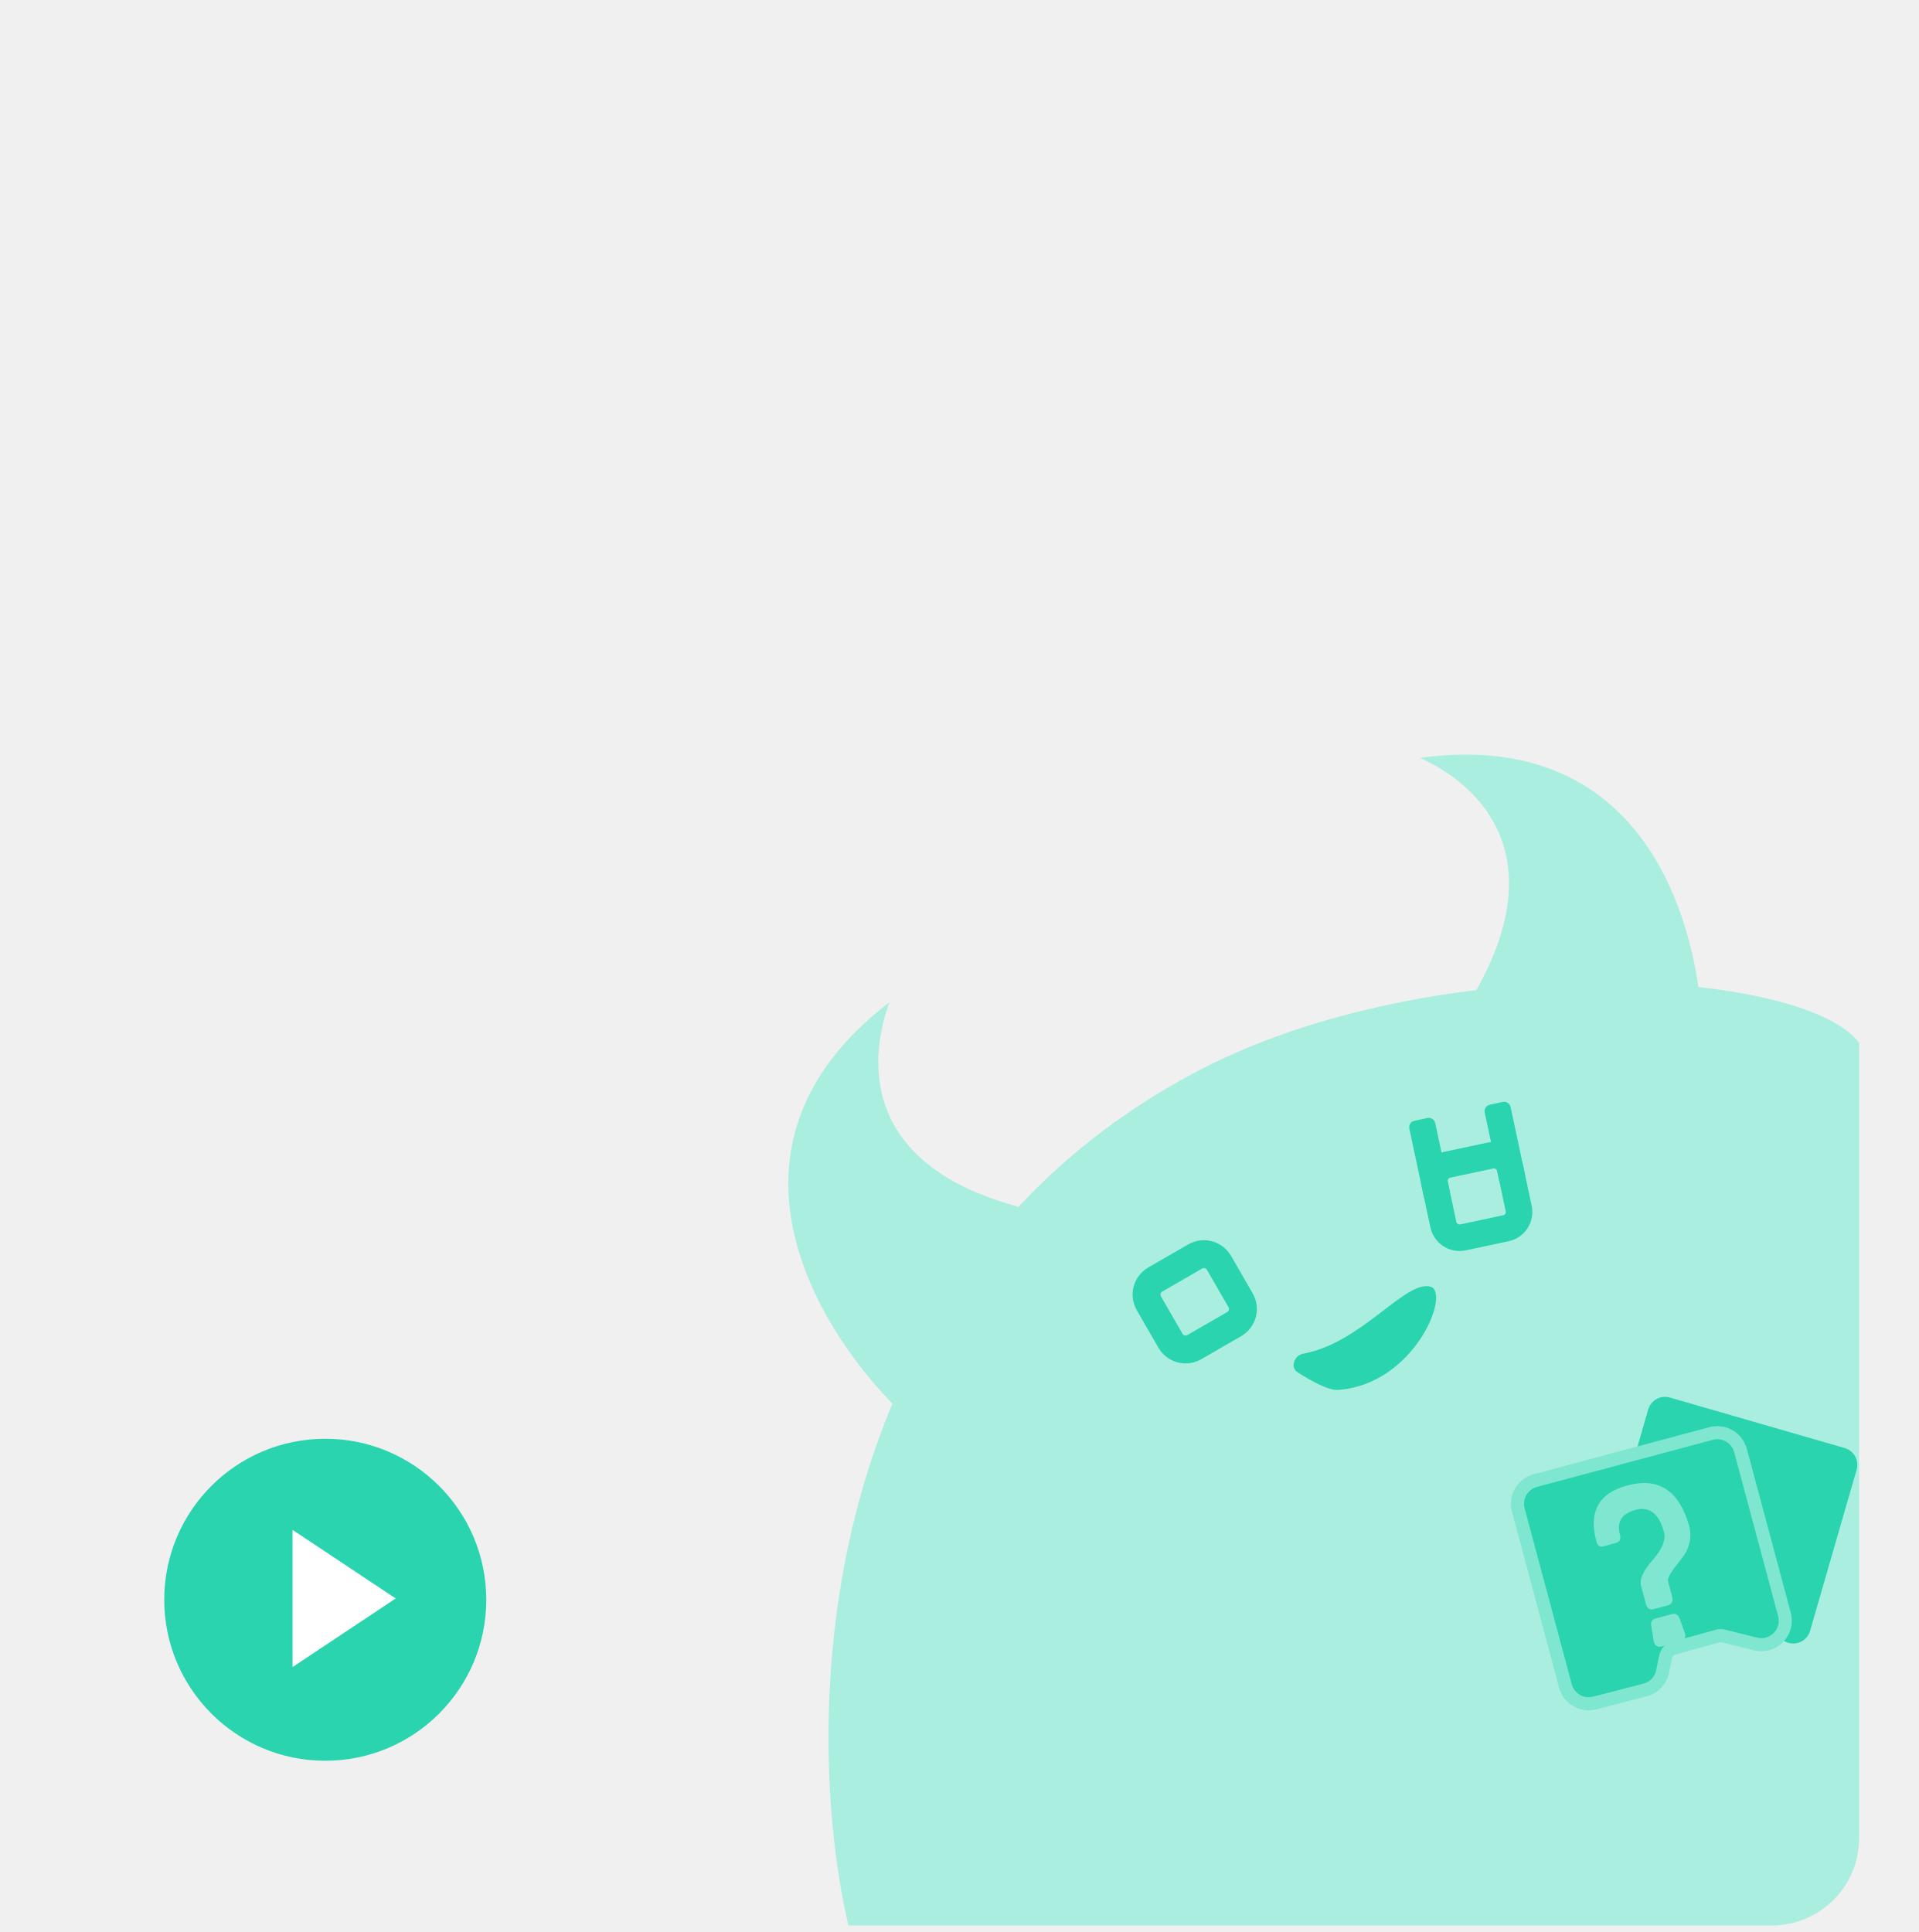
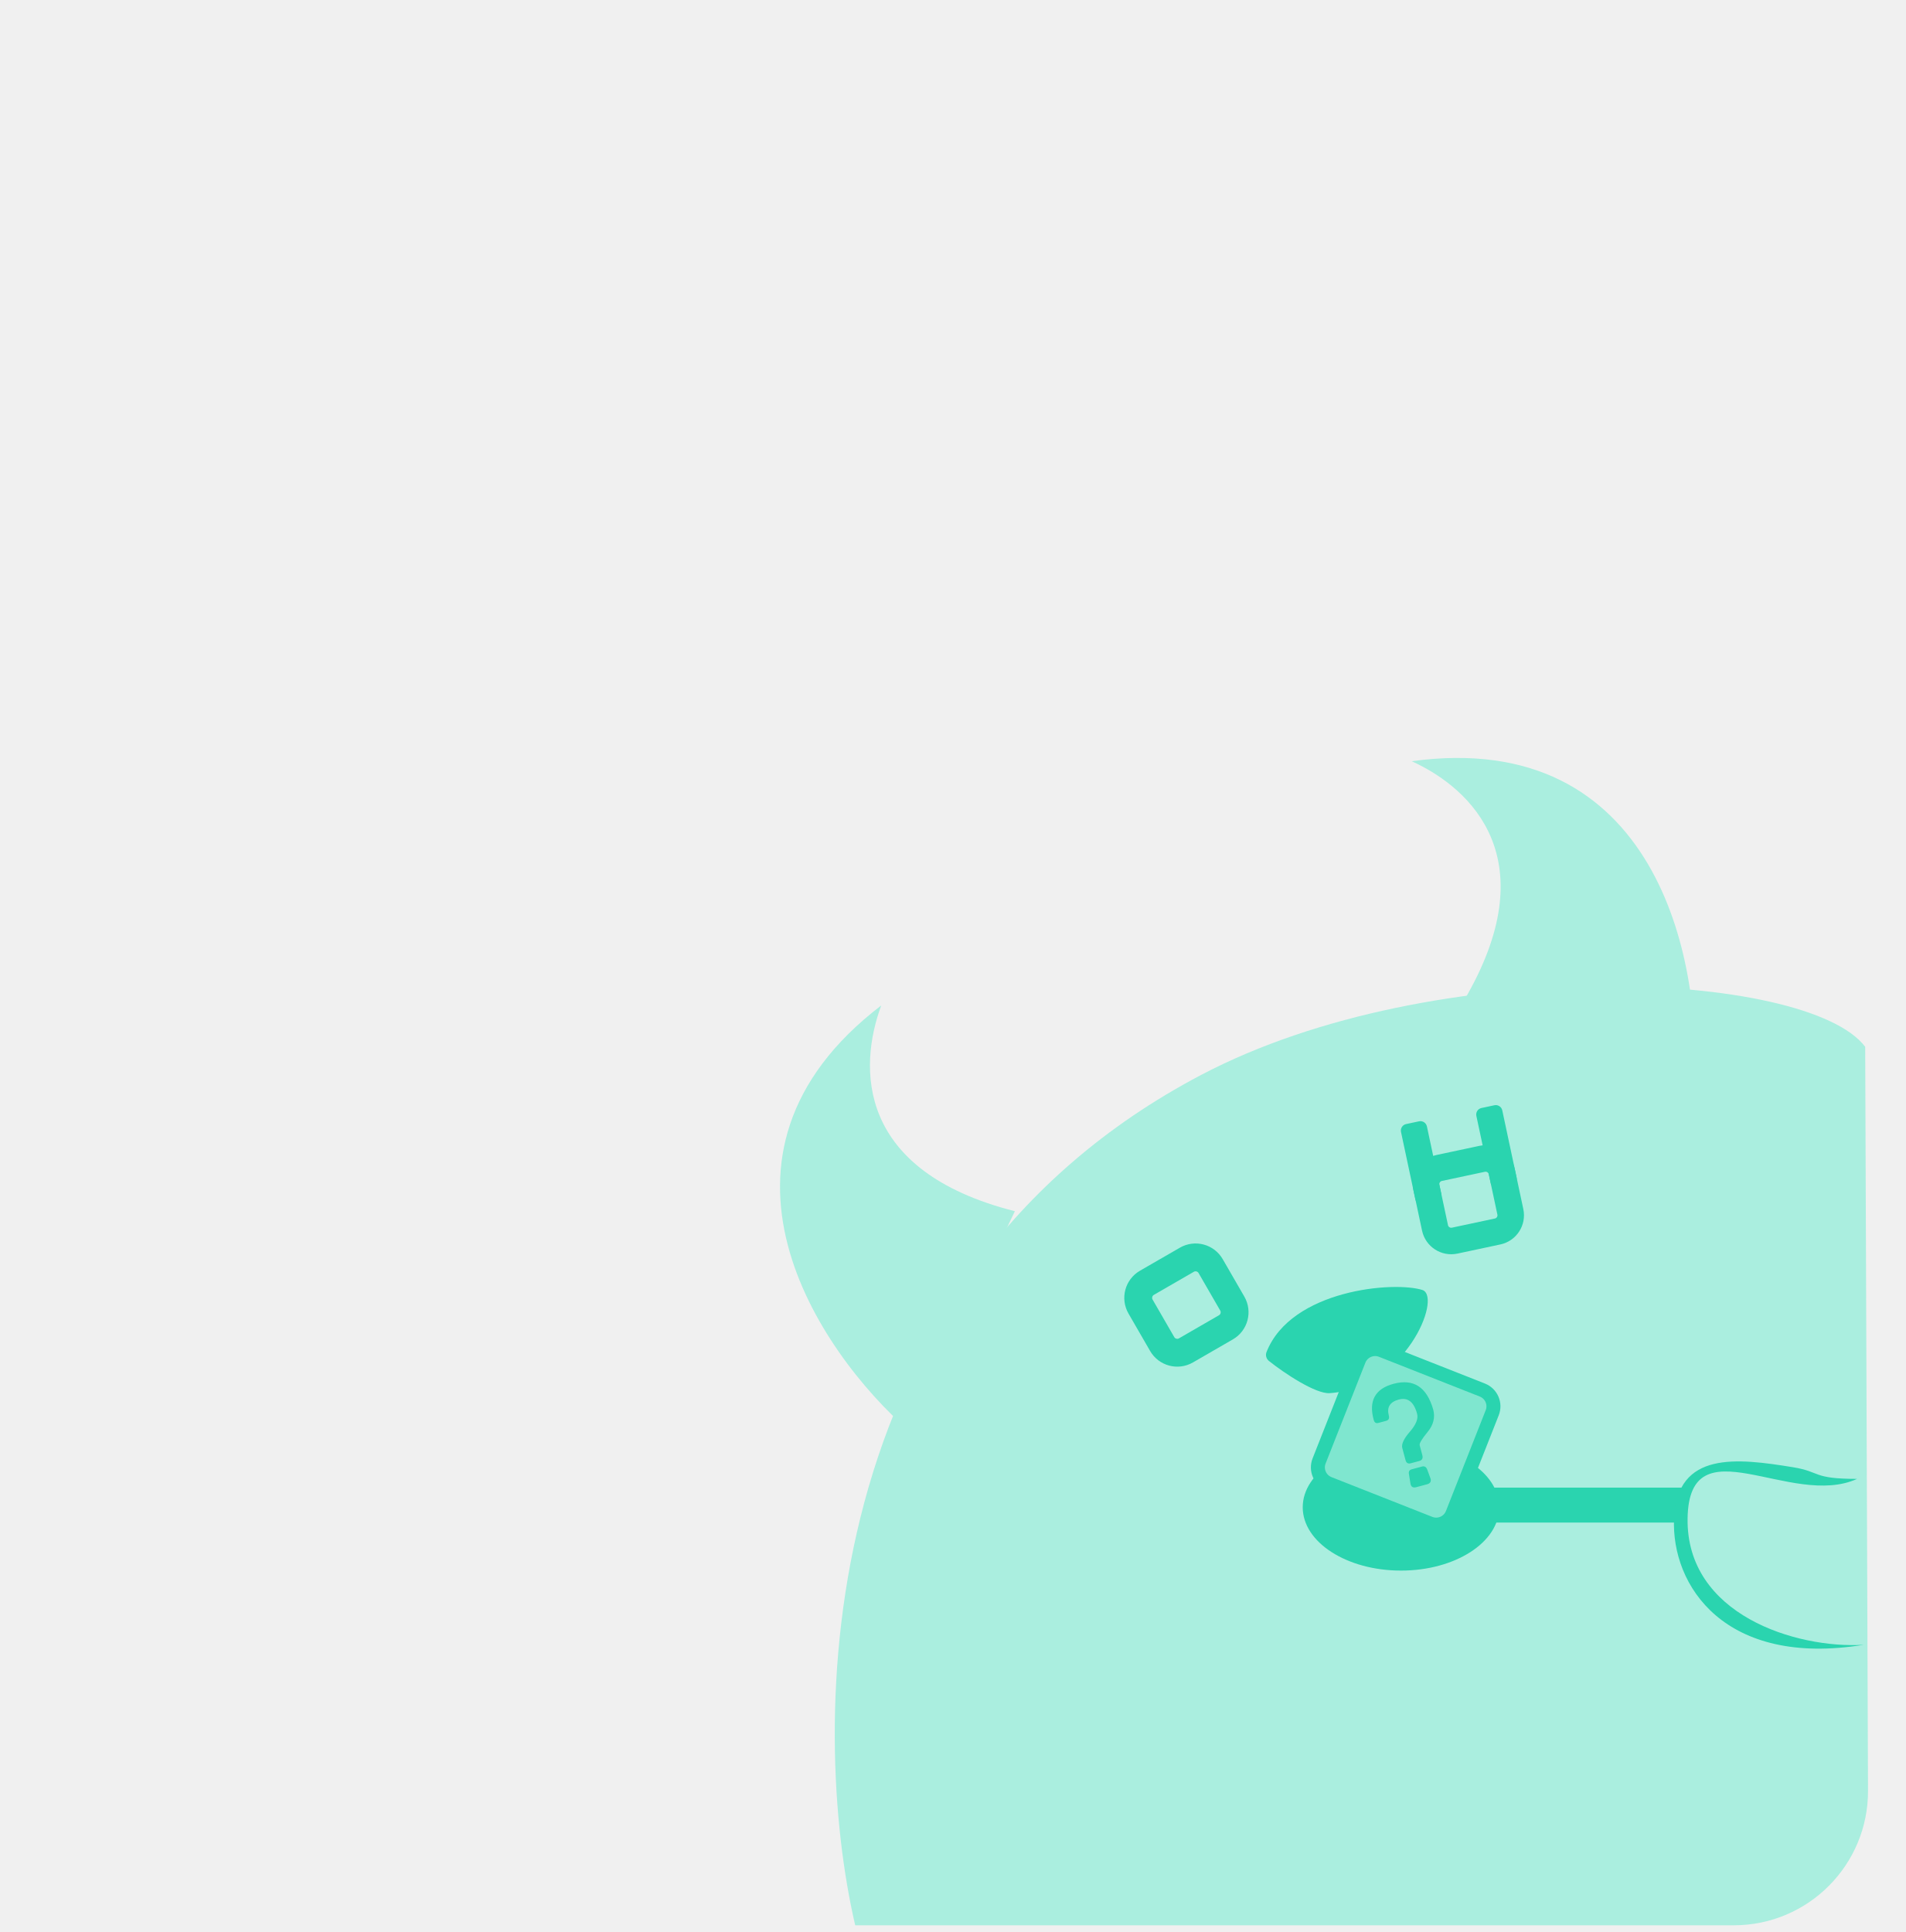
- <svg xmlns="http://www.w3.org/2000/svg" width="286" height="288" viewBox="0 0 286 288" fill="none">
-   <path d="M152.516 180.067C128.918 174.091 129.153 158.681 132.597 149.388C103.369 171.743 123.231 201.027 136.816 212.875L152.516 180.067Z" fill="#AAEEDF" />
-   <path d="M219.421 148.723C231.797 127.761 220.691 117.075 211.668 112.976C248.122 107.969 254.925 142.694 253.769 160.683L219.421 148.723Z" fill="#AAEEDF" />
-   <path d="M178.546 159.647C120.299 190.267 119.551 257.323 126.459 287.025H264.1C271.291 287.025 277.12 281.196 277.12 274.005V155.46C268.532 144.098 213.394 141.328 178.546 159.647Z" fill="#AAEEDF" />
-   <rect x="213.35" y="174.135" width="11.483" height="11.076" rx="2.47" transform="rotate(-12.0325 213.35 174.135)" stroke="#2AD4AF" stroke-width="3.952" />
-   <rect x="209.867" y="167.279" width="3.948" height="12.221" rx="0.988" transform="rotate(-12.0325 209.867 167.279)" fill="#2AD4AF" />
-   <rect x="221.102" y="164.885" width="3.948" height="12.221" rx="0.988" transform="rotate(-12.0325 221.102 164.885)" fill="#2AD4AF" />
-   <rect x="169.951" y="192.036" width="12.066" height="11.638" rx="2.595" transform="rotate(-30 169.951 192.036)" stroke="#2AD4AF" stroke-width="4.152" />
-   <path d="M199.443 207.19C198.069 207.284 195.562 205.958 193.367 204.529C192.273 203.817 192.944 202.031 194.228 201.799C203.058 200.206 209.586 190.593 213.338 191.834C216.145 193.053 210.68 206.416 199.443 207.19Z" fill="#2AD4AF" />
-   <path d="M245.678 210.109C246.077 208.727 247.52 207.93 248.902 208.329L274.966 215.857C276.348 216.256 277.144 217.7 276.745 219.081L269.804 243.116C269.235 245.084 266.721 245.655 265.358 244.125L262.083 240.448C261.703 240.023 261.195 239.733 260.635 239.624L254.042 238.343C253.157 238.171 252.247 238.469 251.634 239.13L249.986 240.91C249.311 241.638 248.281 241.92 247.33 241.635L239.899 239.413C238.53 239.004 237.747 237.569 238.143 236.196L245.678 210.109Z" fill="#2AD4AF" />
-   <path d="M228.846 220.711C226.936 221.222 225.803 223.186 226.315 225.095L233.343 251.324C233.851 253.221 235.793 254.355 237.695 253.864L245.205 251.927C246.527 251.586 247.54 250.523 247.817 249.186L248.28 246.948C248.404 246.351 248.851 245.873 249.439 245.71L256.045 243.879C256.316 243.804 256.602 243.801 256.875 243.869L261.659 245.066C264.307 245.729 266.693 243.303 265.987 240.666L259.436 216.221C258.925 214.311 256.961 213.177 255.051 213.689L228.846 220.711Z" fill="#2AD4AF" stroke="#7FE6CF" stroke-width="1.953" />
-   <path d="M247.832 245.409C247.104 245.604 246.664 245.37 246.505 244.683L246.13 242.342C246.026 241.766 246.232 241.409 246.795 241.258L249.19 240.616C249.754 240.465 250.177 240.729 250.406 241.398L251.154 243.437C251.349 244.165 251.015 244.607 250.18 244.78L247.832 245.409ZM251.763 227.394C252.254 229.226 251.817 230.979 250.465 232.599C249.119 234.243 248.511 235.262 248.624 235.685L249.234 237.962C249.429 238.69 249.201 239.154 248.544 239.33L246.548 239.865C245.937 240.028 245.55 239.805 245.363 239.201L244.59 236.313C244.357 235.444 244.925 234.184 246.348 232.545C247.771 230.905 248.332 229.522 248.03 228.395C247.287 225.624 245.859 224.522 243.793 225.075C241.727 225.629 240.952 226.869 241.468 228.794C241.644 229.451 241.427 229.862 240.84 230.019L239.032 230.504C238.468 230.655 238.128 230.419 237.958 229.785C236.752 225.377 238.291 222.574 242.564 221.429C247.19 220.189 250.26 222.16 251.763 227.394Z" fill="#7FE6CF" />
-   <circle cx="48.482" cy="238.474" r="24" fill="#2AD4AF" />
-   <path d="M58.98 238.281L43.607 248.507V228.056L58.98 238.281Z" fill="white" />
+ <svg xmlns="http://www.w3.org/2000/svg" width="284" height="288" viewBox="0 0 284 288" fill="none">
+   <path d="M151.265 180.553C127.67 174.578 127.905 159.17 131.349 149.879C102.126 172.23 121.985 201.51 135.567 213.356L151.265 180.553Z" fill="#AAEEDF" />
+   <path d="M218.161 149.215C230.535 128.256 219.431 117.572 210.41 113.474C246.858 108.467 253.66 143.187 252.504 161.173L218.161 149.215Z" fill="#AAEEDF" />
+   <path d="M179.045 160.228C120.807 190.843 120.558 257.303 127.465 287H258.422C269.498 287 278.465 277.999 278.422 266.924L278 156.042C269.413 144.682 213.888 141.912 179.045 160.228Z" fill="#AAEEDF" />
+   <rect x="212.091" y="174.623" width="11.481" height="11.074" rx="2.469" transform="rotate(-12.0325 212.091 174.623)" stroke="#2AD4AF" stroke-width="3.951" />
+   <rect x="208.609" y="167.769" width="3.948" height="12.219" rx="0.988" transform="rotate(-12.0325 208.609 167.769)" fill="#2AD4AF" />
+   <rect x="219.841" y="165.375" width="3.948" height="12.219" rx="0.988" transform="rotate(-12.0325 219.841 165.375)" fill="#2AD4AF" />
+   <rect x="168.698" y="192.521" width="12.064" height="11.636" rx="2.595" transform="rotate(-30 168.698 192.521)" stroke="#2AD4AF" stroke-width="4.152" />
+   <path d="M198.186 207.674C196.096 207.818 191.386 204.676 189.139 202.883C188.739 202.563 188.583 202.026 188.771 201.549C192.434 192.244 207.836 190.917 212.078 192.32C214.885 193.54 209.421 206.901 198.186 207.674Z" fill="#2AD4AF" />
+   <rect width="42.306" height="5.207" transform="matrix(-1 0 0 1 251.441 221.758)" fill="#2AD4AF" />
+   <ellipse cx="14.644" cy="9.438" rx="14.644" ry="9.438" transform="matrix(-1 0 0 1 223.456 215.249)" fill="#2AD4AF" />
+   <path d="M267.227 218.715C271.436 219.398 270.066 220.455 276.793 220.455C266.926 224.94 251.753 211.988 251.529 226.34C251.305 240.692 267.679 245.786 277.77 245.188C257.138 248.552 249.062 236.432 249.511 226.34C249.959 216.249 258.929 217.37 267.227 218.715Z" fill="#2AD4AF" />
+   <rect x="-1.352" y="0.587" width="21.367" height="21.367" rx="2.606" transform="matrix(-0.930276 -0.366859 -0.366859 0.930276 222.325 207.127)" fill="#7FE6CF" stroke="#2AD4AF" stroke-width="2.085" />
+   <path d="M211.089 221.692C210.622 221.817 210.339 221.666 210.236 221.225L209.995 219.721C209.928 219.351 210.061 219.121 210.423 219.024L211.962 218.612C212.324 218.515 212.596 218.684 212.743 219.114L213.224 220.424C213.349 220.892 213.134 221.176 212.598 221.287L211.089 221.692ZM213.615 210.115C213.93 211.292 213.65 212.418 212.781 213.46C211.916 214.516 211.525 215.171 211.598 215.442L211.99 216.906C212.116 217.374 211.969 217.672 211.546 217.785L210.264 218.129C209.872 218.234 209.623 218.09 209.503 217.702L209.005 215.846C208.856 215.288 209.221 214.478 210.136 213.425C211.05 212.371 211.41 211.482 211.216 210.758C210.739 208.978 209.821 208.269 208.494 208.625C207.166 208.981 206.668 209.777 206.999 211.015C207.113 211.437 206.973 211.701 206.596 211.802L205.434 212.113C205.072 212.21 204.853 212.059 204.744 211.651C203.969 208.819 204.958 207.017 207.704 206.281C210.676 205.485 212.649 206.751 213.615 210.115Z" fill="#2AD4AF" />
</svg>
